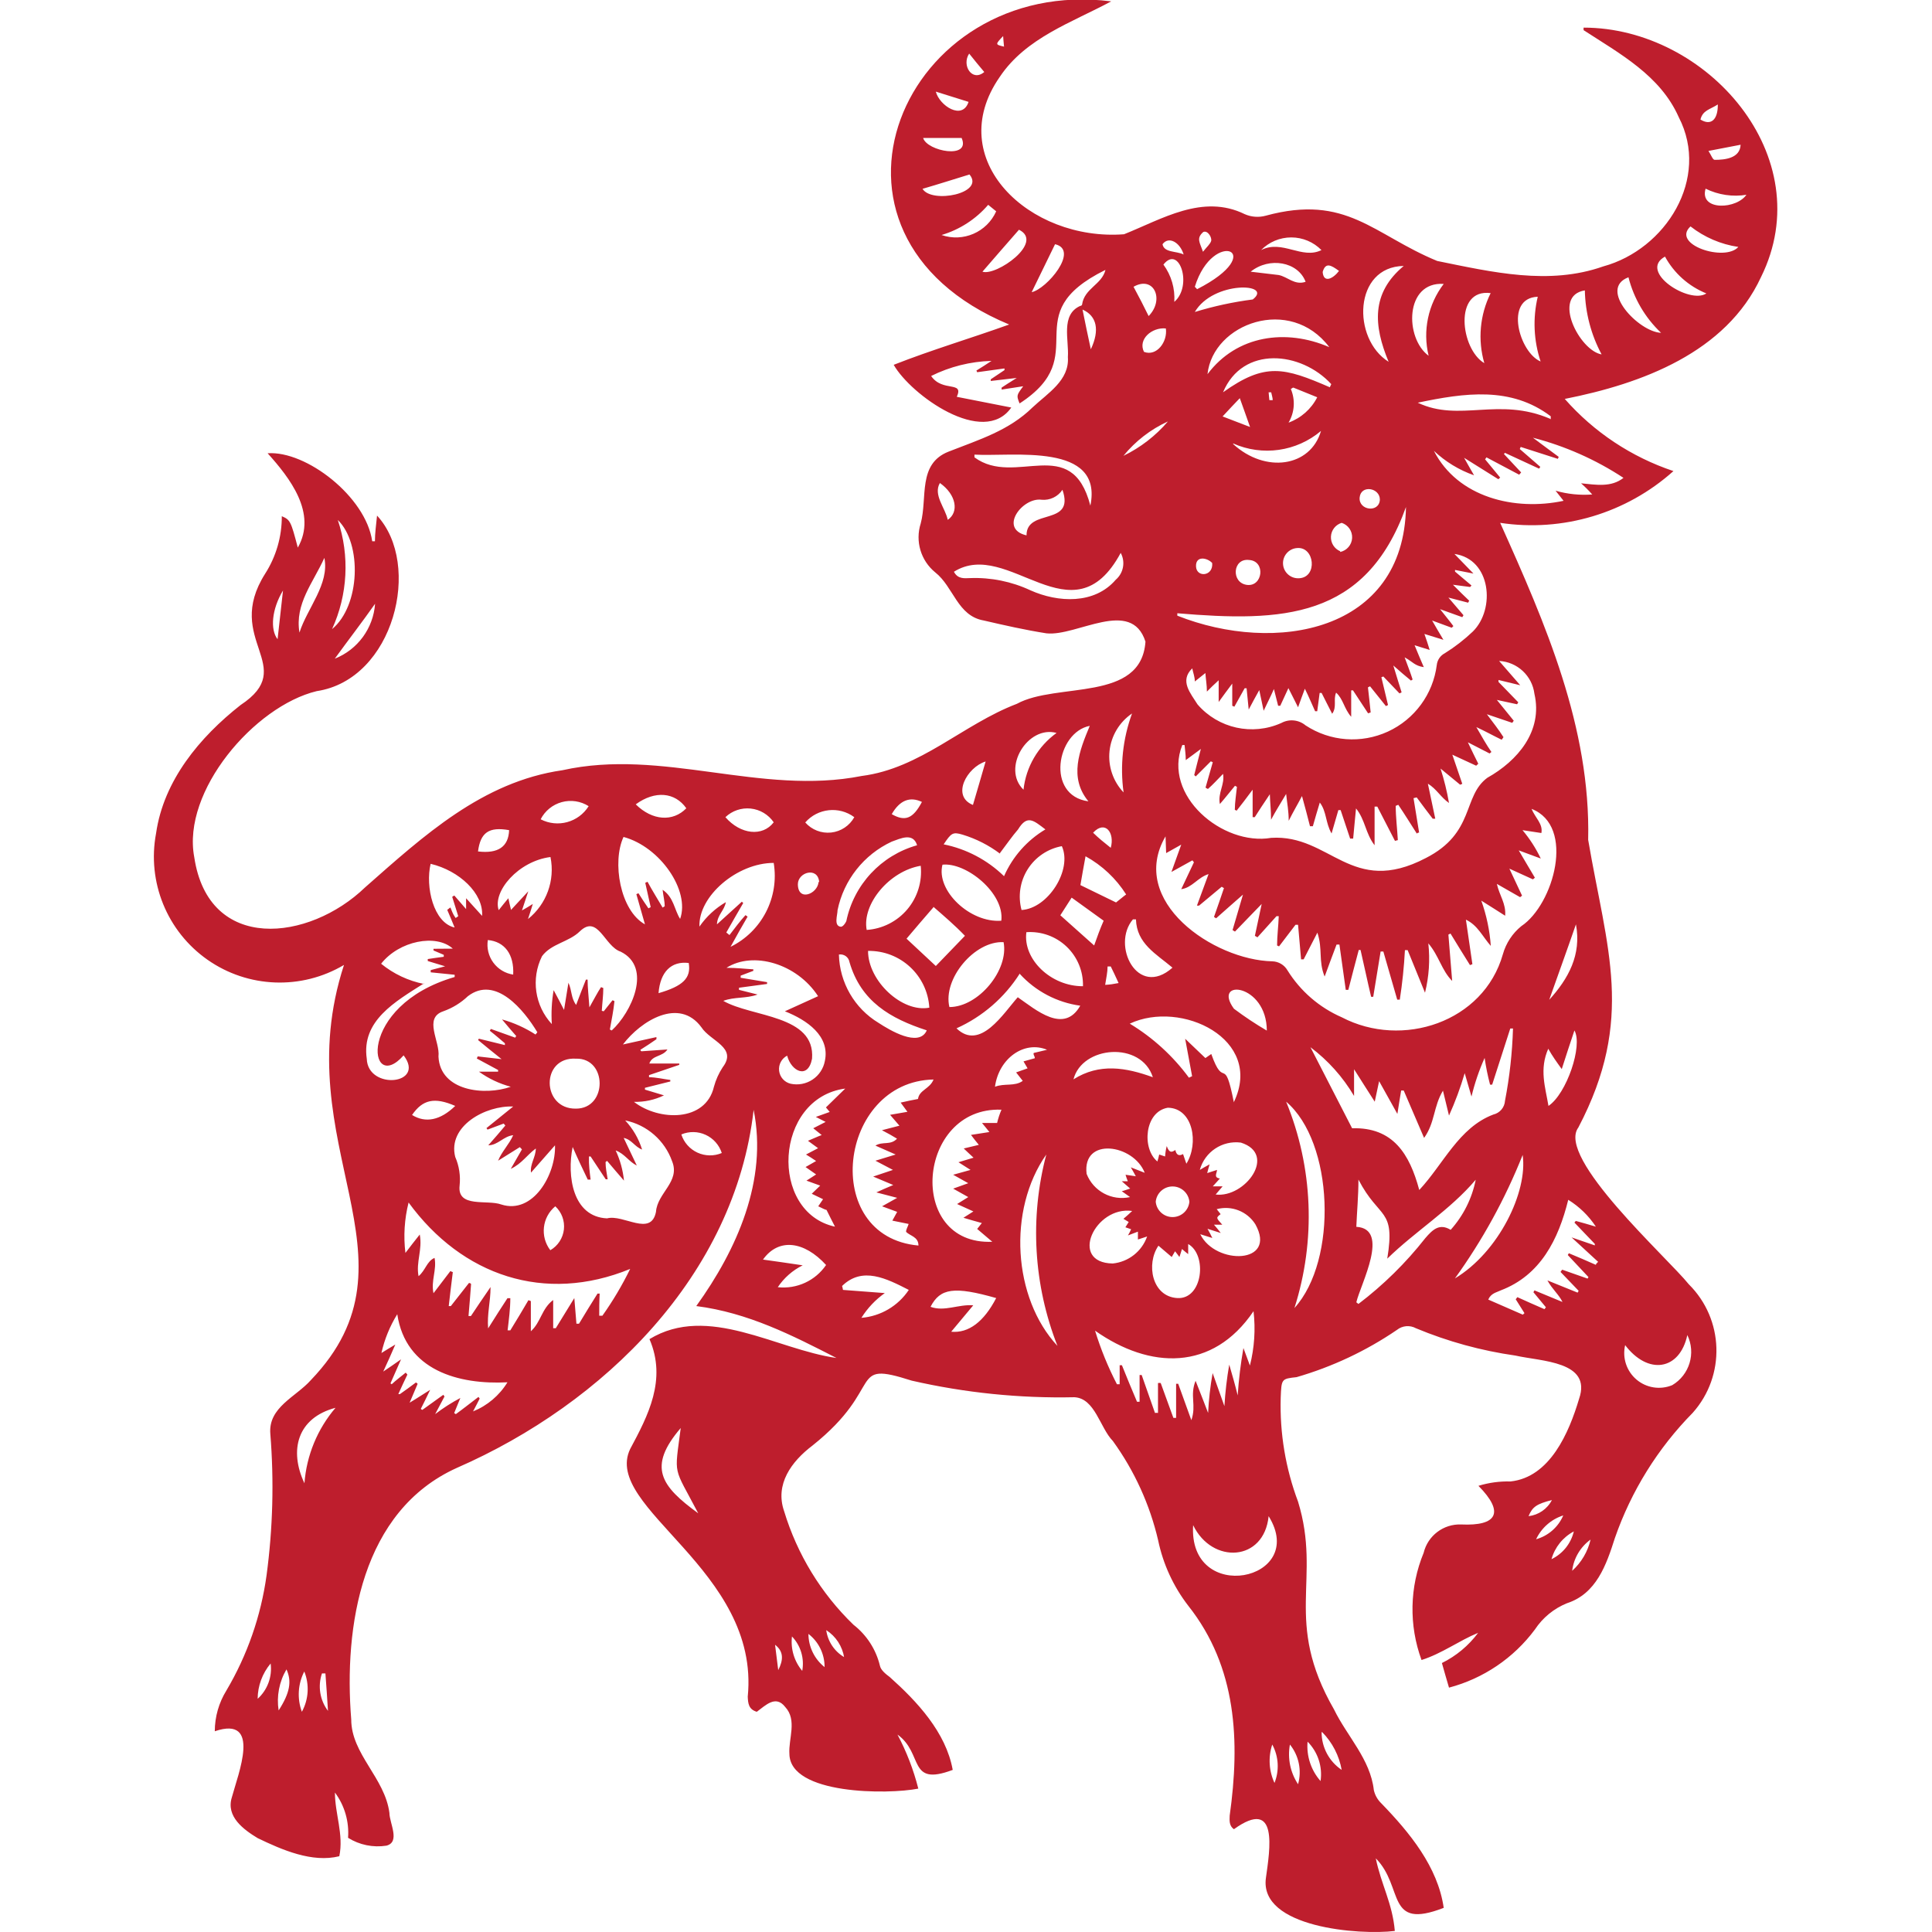
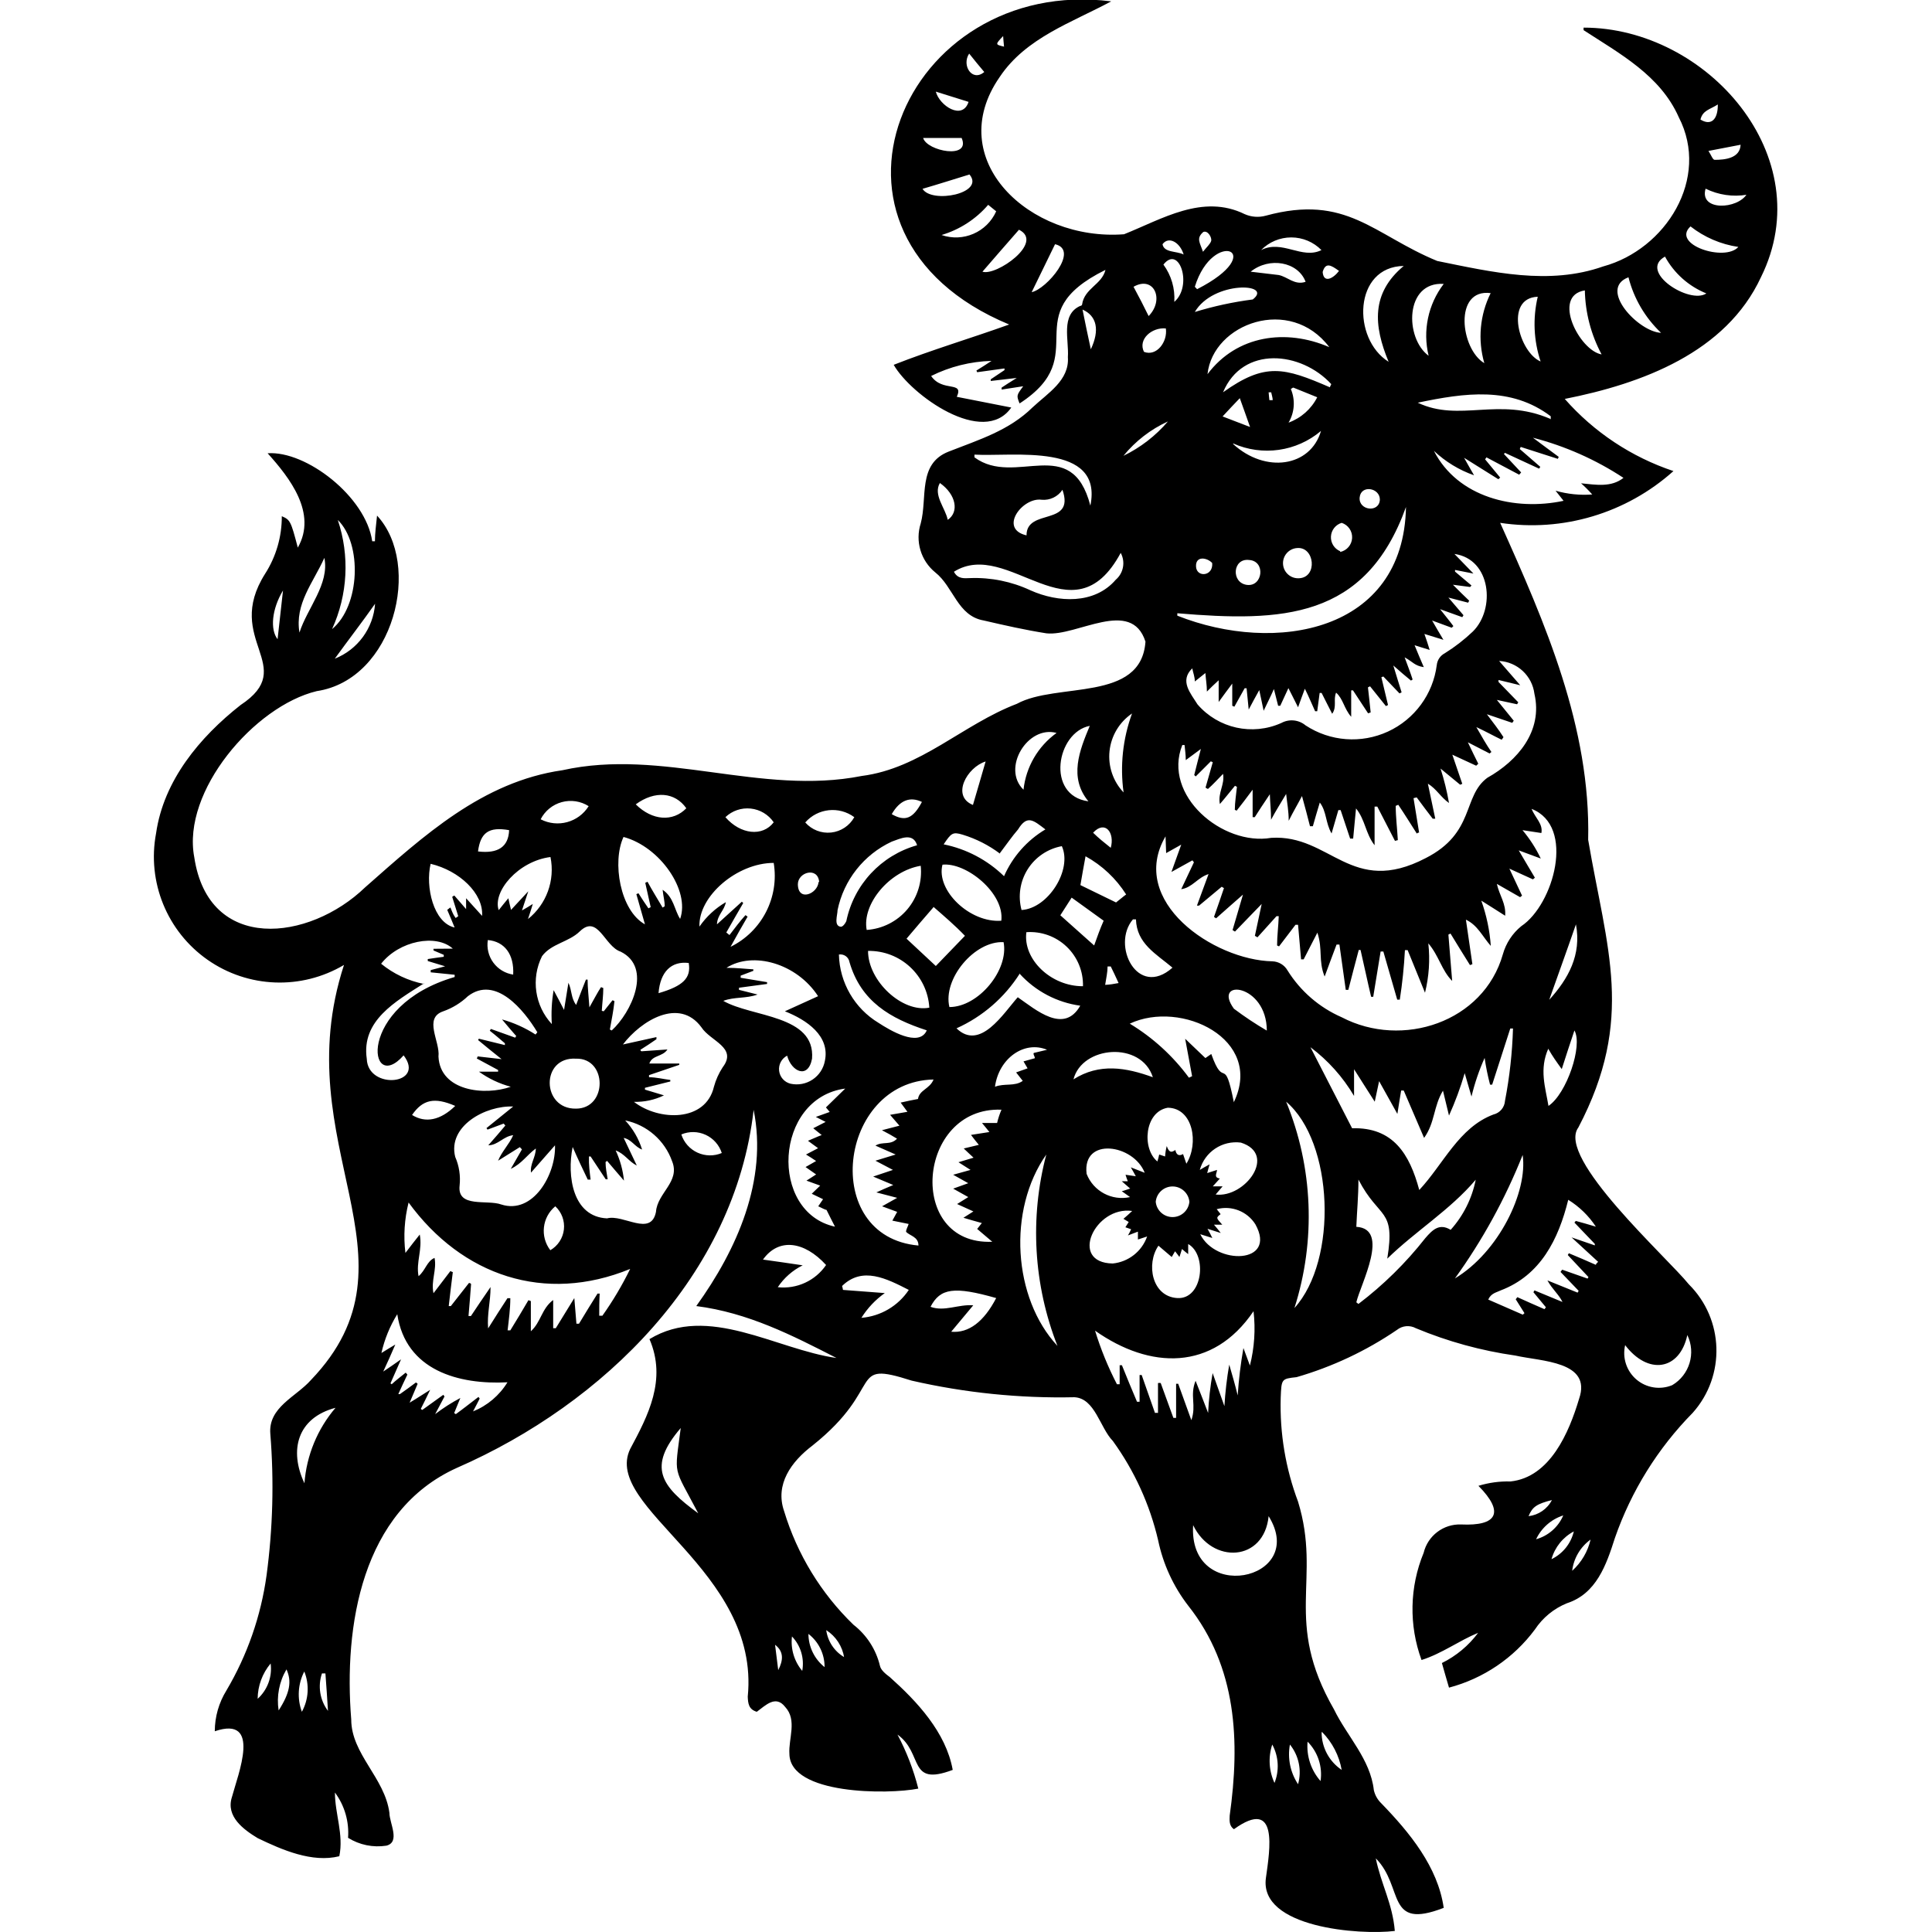
<svg xmlns="http://www.w3.org/2000/svg" id="Layer_1" data-name="Layer 1" viewBox="0 0 128 128">
  <defs>
-     <style>.cls-1{fill:#be1e2d;}</style>
+     <style>.cls-1{fill:#000;}</style>
  </defs>
  <path class="cls-1" d="M63.12,117.26c-3,1.13-1.91-1.09-3.66-2.34a16,16,0,0,1,1.38,3.58c-2,.4-8.51.41-8.54-2.3-.07-1,.53-2.24-.28-3.11-.63-.81-1.29-.11-1.88.32-.55-.16-.58-.57-.6-1C50.38,104,39.88,99.91,41.75,96c1.18-2.2,2.44-4.59,1.28-7.28,3.88-2.36,8.4.69,12.39,1.25-2.93-1.5-5.85-3-9.29-3.44,2.7-3.75,4.74-8.34,3.8-13C48.69,84.48,40,93,30.27,97.25c-6.32,2.85-7.5,10.49-7,16.67,0,2.29,2.23,3.87,2.53,6.19,0,.67.74,1.93-.2,2.17a3.71,3.71,0,0,1-2.54-.52,4.47,4.47,0,0,0-.87-3c0,1.41.59,2.78.29,4.22-1.8.45-3.79-.42-5.41-1.2-.94-.57-2.11-1.43-1.71-2.7.41-1.54,2-5.44-1.13-4.38A5.15,5.15,0,0,1,15,112a20.5,20.5,0,0,0,2.66-7.63A43.91,43.91,0,0,0,17.91,95c-.15-1.77,1.7-2.45,2.69-3.57,7.75-8.08-1.71-15.52,2.19-27.5a8.34,8.34,0,0,1-12.45-8.72c.5-3.5,2.89-6.37,5.6-8.5,3.89-2.57-1.16-4.29,1.62-8.69a7,7,0,0,0,1.11-3.82c.56.24.6.33,1.06,2.08,1.3-2.28-.54-4.63-2-6.25,2.56-.18,6.51,2.88,6.93,5.83a1.35,1.35,0,0,0,.18,0c0-.54.08-1.09.14-1.7,3,3.23,1.13,10.86-4,11.63-4.13,1-8.94,6.63-8.11,11,.95,6.36,7.61,5.58,11.32,2,3.87-3.41,7.77-7,13.07-7.76,6.64-1.48,13.14,1.7,19.83.38C61,50.91,63.78,48,67.37,46.63c2.64-1.45,8.24-.08,8.52-4.12-.94-2.93-4.55-.33-6.56-.55-1.4-.22-2.77-.53-4.15-.85-1.75-.3-2-2.23-3.22-3.19A3,3,0,0,1,61,34.68c.46-1.71-.22-3.95,1.85-4.76s4-1.4,5.56-2.93c1-.94,2.45-1.79,2.34-3.33.08-1.14-.49-2.8.81-3.39.06,0,.13-.05.13-.09.15-1.08,1.31-1.32,1.55-2.3-6.07,3-.69,5.6-5.69,8.85-.21-.53-.21-.53.24-1.14l-1.43.22,0-.13c.26-.18.53-.34,1-.64l-1.72.2,0-.11.91-.61a.45.45,0,0,0,0-.11l-1.81.25-.05-.11c.33-.21.65-.4,1-.64a9.58,9.58,0,0,0-4,1c.75,1.1,2.19.3,1.7,1.38L67,27c-1.84,2.63-6.65-.83-7.79-2.83,2.54-1,5.12-1.76,7.65-2.67-14.43-6-7-23.15,6.76-21.41-2.6,1.4-5.65,2.41-7.38,5C62.42,10.57,68.21,16,74.47,15.52c2.51-1,5.21-2.7,8-1.33a2.08,2.08,0,0,0,1.39.1c5.36-1.46,7.13,1.26,11.36,3,3.65.74,7.4,1.63,11,.36,4.14-1.13,7.1-5.83,5-9.89C110,5,107.32,3.56,104.92,2a.55.55,0,0,1,0-.17c8.17,0,15.7,8.55,11.75,16.53-2.32,5-7.89,7.06-13,8.07a16.58,16.58,0,0,0,7.2,4.78,14.06,14.06,0,0,1-11.48,3.43c3,6.68,6,13.55,5.83,21,1.23,7.23,3.12,11.87-.65,19.06-1.49,2,5.89,8.61,7.32,10.39a6.19,6.19,0,0,1,.26,8.51,22.21,22.21,0,0,0-5.16,8.3c-.57,1.79-1.23,3.69-3.18,4.32a4.63,4.63,0,0,0-2.12,1.74A10.4,10.4,0,0,1,96,111.81c-.17-.58-.32-1.09-.47-1.63a6.67,6.67,0,0,0,2.4-2c-1.27.52-2.39,1.37-3.75,1.8a9.78,9.78,0,0,1,.14-7.1A2.46,2.46,0,0,1,96.81,101c2.36.11,2.9-.78,1.14-2.56a6.67,6.67,0,0,1,2.13-.29c2.61-.28,3.87-3.23,4.54-5.48.86-2.49-2.51-2.47-4.22-2.86A27,27,0,0,1,93.81,88a1.14,1.14,0,0,0-1.26.11,23.29,23.29,0,0,1-6.65,3.13c-1,.11-1,.11-1.05,1.36A18.06,18.06,0,0,0,86,99.49c1.58,5.16-1,7.88,2.38,13.76.87,1.79,2.41,3.3,2.64,5.35a1.74,1.74,0,0,0,.49.87c1.88,1.94,3.75,4.21,4.14,6.93-3.87,1.5-2.61-1.37-4.5-3.28.35,1.72,1.11,3,1.26,4.81-2.31.29-9-.21-8.54-3.51.26-1.88.86-5.37-2.12-3.23-.33-.23-.29-.59-.28-.9.69-4.93.48-9.83-2.74-13.9a10.63,10.63,0,0,1-2-4.34,18.3,18.3,0,0,0-3-6.58c-.86-.88-1.18-2.83-2.55-2.9a44,44,0,0,1-10.78-1.1c-4.31-1.38-1.68.4-6.57,4.3-1.4,1.06-2.5,2.57-1.88,4.35a17.54,17.54,0,0,0,4.59,7.52,4.89,4.89,0,0,1,1.76,2.73c.06.28.38.54.65.74C60.74,112.71,62.67,114.76,63.12,117.26Zm14.1-61.85c-2.51,4.3,3.18,8.2,7.08,8.28a1.2,1.2,0,0,1,1,.6,8,8,0,0,0,3.6,3.11c4,2.09,9.39.33,10.67-4.18a3.69,3.69,0,0,1,1.22-1.86c2.14-1.42,3.61-6.63.68-7.77.24.59.77,1,.65,1.6L100.87,55a8.76,8.76,0,0,1,1.21,1.88l-1.46-.54c.41.69.73,1.25,1.07,1.81l-.13.11L100,57.55l.84,1.79-.13.1-1.54-.88c.17.77.62,1.31.55,2.11-.55-.35-1-.64-1.58-1a11.28,11.28,0,0,1,.63,3c-.57-.65-.87-1.37-1.65-1.74.15,1,.29,2,.43,2.95l-.16.06c-.44-.7-.87-1.4-1.29-2.09l-.14.07c.08,1,.17,2.05.25,3.07-.7-.7-.88-1.68-1.58-2.49a9.33,9.33,0,0,1-.22,3.27l-1.15-2.82-.18,0a32.54,32.54,0,0,1-.34,3.28h-.17l-.92-3.19-.18,0c-.17,1-.32,2-.49,3h-.14c-.24-1-.46-2.07-.7-3.1l-.12,0c-.23.88-.47,1.76-.69,2.64h-.17l-.42-3-.19,0c-.27.7-.52,1.4-.79,2.12-.43-1.07-.11-1.78-.48-2.91l-.91,1.77h-.17L86,61.27l-.17,0L84.74,62.7l-.13-.06c0-.64.09-1.3.11-1.94l-.15,0L83.31,62.1l-.17-.1c.14-.64.28-1.3.45-2.11-.67.68-1.21,1.26-1.77,1.83l-.16-.1.69-2.35c-.7.62-1.25,1.09-1.78,1.57l-.14-.09c.23-.64.44-1.27.66-1.91l-.15-.09L79.44,60,79.3,60l.77-2.09c-.73.23-1.08.9-1.81,1l.84-1.78L79,57l-1.39.77c.25-.69.42-1.18.65-1.81l-1,.56Zm16.64-2.58-.21.05c.12.76.25,1.53.37,2.28,0,0-.11,0-.15.07-.41-.64-.81-1.29-1.23-1.91l-.17.07c0,.75.1,1.52.14,2.27l-.19.05c-.4-.76-.77-1.51-1.17-2.27l-.18,0V56c-.61-.79-.61-1.67-1.23-2.44-.07.79-.14,1.39-.19,2h-.2l-.63-1.89a.8.8,0,0,1-.15,0c-.14.48-.27.94-.45,1.55-.41-.71-.32-1.45-.78-2.05-.17.57-.32,1.06-.46,1.57h-.19c-.16-.63-.32-1.25-.53-2-.32.61-.56,1-.88,1.64,0-.66-.1-1.12-.17-1.78-.37.63-.67,1.09-1,1.71,0-.64-.06-1.06-.08-1.69-.42.63-.72,1.07-1,1.52l-.14,0V52.32c-.43.58-.75,1-1.06,1.39l-.12-.06c0-.5.09-1,.14-1.52l-.13-.07c-.31.37-.6.75-1,1.21-.15-.74.34-1.3.21-2-.38.39-.67.71-1,1a.65.65,0,0,1-.16-.09l.48-1.68-.13-.06-1,1-.1-.09c.12-.52.26-1,.44-1.73-.44.32-.69.52-1,.74,0-.38-.05-.67-.08-1l-.15,0C77,52.7,81,56.06,84.22,55.51c3.92-.25,5.3,3.92,10.24,1.34,3.28-1.67,2.42-4.09,4.08-5.32,2-1.12,3.69-3.09,3.12-5.56a2.49,2.49,0,0,0-2.34-2.18l1.4,1.61-1.44-.35,0,.13,1.31,1.35-.08.13-1.34-.29,1.12,1.38-.1.14-1.68-.57c.43.58.77,1,1.1,1.52l-.12.17c-.52-.25-1-.52-1.68-.84.38.66.66,1.16,1,1.65l-.12.1-1.44-.74c.27.57.48,1,.69,1.42l-.14.13L96.22,50c.24.69.45,1.31.66,1.93l-.14.06-1.3-1.07A16.86,16.86,0,0,1,96,53.2c-.56-.39-.82-.93-1.4-1.28.18.86.34,1.59.49,2.32l-.17,0C94.58,53.8,94.22,53.32,93.86,52.83Zm-3.09-7.36-.14.07c.07.56.12,1.12.18,1.66l-.17.06-1-1.52-.12,0v1.75c-.48-.55-.53-1.19-1-1.6-.2.46.07.94-.26,1.4-.26-.52-.49-.95-.7-1.38l-.13,0c-.06.4-.1.81-.16,1.21h-.14c-.22-.47-.43-1-.68-1.49-.16.43-.28.75-.45,1.23-.25-.49-.42-.85-.64-1.27l-.54,1.17-.14,0-.28-1.11c-.23.52-.43.91-.68,1.44-.11-.53-.18-.86-.29-1.37-.27.48-.44.8-.7,1.29l-.14-1.41-.13,0c-.22.41-.46.81-.68,1.22l-.14-.06V45.29c-.34.46-.58.77-.9,1.22V45.07c-.31.29-.52.48-.78.75,0-.45-.07-.78-.1-1.23l-.7.56c0-.32-.11-.56-.17-.87-.86.83-.11,1.65.35,2.39a4.76,4.76,0,0,0,5.55,1.23,1.44,1.44,0,0,1,1.61.16,5.64,5.64,0,0,0,8.69-4,1,1,0,0,1,.53-.78,11.53,11.53,0,0,0,1.86-1.44c1.51-1.49,1.21-4.8-1.22-5.14L97.62,38l-1.22-.24s0,.07,0,.11l1.09.92-.09.1-1.14-.15c.43.43.75.75,1.08,1.06a.54.54,0,0,0-.07.13l-1.31-.34,1,1.17-.08.13-1.47-.53c.36.46.63.78.88,1.12l-.11.11-1.3-.48c.26.45.46.8.75,1.28L94.37,42c.14.4.24.69.35,1.06l-1-.31c.22.55.42,1,.61,1.45-.61-.09-.72-.35-1.27-.65.22.6.38,1,.53,1.47l-.11.07c-.35-.28-.69-.58-1.17-1,.22.73.39,1.26.55,1.78l-.14.07-1.07-1.12-.13.05c.14.62.3,1.22.44,1.84l-.14.07Zm7.59,24.62a14.57,14.57,0,0,0-.87,2.56c-.17-.6-.31-1.07-.45-1.55A21.56,21.56,0,0,1,96,73.91c-.15-.61-.27-1.13-.4-1.65-.64,1.06-.52,2.11-1.25,3.13L93,72.25l-.17,0c-.07.46-.16.92-.25,1.55l-1.21-2.17c-.11.54-.19.89-.29,1.36-.47-.74-.88-1.37-1.37-2.15v1.77a11.08,11.08,0,0,0-2.89-3.23l2.76,5.37c2.72-.08,3.81,1.71,4.45,4.09,1.6-1.71,2.62-4.14,4.91-5a1,1,0,0,0,.77-.91,30,30,0,0,0,.53-4.79l-.18,0q-.61,1.88-1.2,3.72h-.14A15.92,15.92,0,0,1,98.36,70.09ZM39.7,87.17l.21,0a22.26,22.26,0,0,0,1.84-3.1c-5.66,2.32-11.14.45-14.68-4.4a9.12,9.12,0,0,0-.21,3.34c.34-.44.6-.79.95-1.22.19,1-.26,1.83-.08,2.76.46-.38.55-1,1.06-1.21.16.79-.25,1.51-.07,2.34l1.12-1.47a.56.56,0,0,0,.16.07c-.09.75-.19,1.5-.27,2.25a.7.7,0,0,1,.14,0L31.07,85s.1,0,.14.07c-.05.71-.11,1.41-.17,2.12l.16,0c.39-.59.79-1.18,1.3-1.92,0,1-.24,1.78-.16,2.74.49-.78.89-1.41,1.28-2l.19,0c0,.71-.1,1.43-.18,2.13l.18,0c.41-.66.8-1.32,1.2-2l.16.06v2c.67-.6.71-1.5,1.48-2.07V88a.55.55,0,0,1,.17,0L38.05,86c.06.69.1,1.19.14,1.7l.17,0q.6-1,1.23-2a.35.35,0,0,0,.14,0C39.7,86.26,39.7,86.71,39.7,87.17ZM42,73c1.65,1.28,4.75,1.35,5.3-1a4.53,4.53,0,0,1,.58-1.29c1-1.31-.82-1.73-1.41-2.65-1.47-2-4-.44-5.2,1.14l2.22-.49a1,1,0,0,1,0,.14c-.34.24-.71.48-1.06.7,0,0,0,.07.07.1l1.72-.12c-.33.5-1,.36-1.2.93H45a.15.15,0,0,1,0,.09L43,71.23l0,.14c.47,0,.94.12,1.41.18,0,0,0,.07,0,.1l-1.68.42v.12l1.26.38A4.27,4.27,0,0,1,42,73Zm-1.6-4.8a.42.42,0,0,0,.13.07c1.3-1.19,2.71-4.17.59-5.22-1.07-.35-1.5-2.5-2.7-1.35-.73.72-1.89.81-2.51,1.65a4,4,0,0,0,.65,4.5,9.61,9.61,0,0,1,.12-2.25c.25.47.44.82.69,1.31.11-.7.19-1.2.29-1.8.24.52.16,1,.51,1.47.23-.62.44-1.15.65-1.68a.45.45,0,0,0,.11,0c0,.54.07,1.1.12,1.84.32-.56.54-1,.77-1.34l.15.06c0,.5-.07,1-.1,1.51L40,67l.58-.73a.52.52,0,0,1,.13.06C40.64,67,40.52,67.56,40.41,68.18ZM82,92.45a29.27,29.27,0,0,1,.38-3.14c.14.39.29.77.43,1.16a10,10,0,0,0,.24-3.6c-2.71,4-6.87,3.85-10.5,1.29A21.38,21.38,0,0,0,74,91.71a1.35,1.35,0,0,0,.18,0V90.45h.15c.32.81.66,1.61,1,2.42l.17,0V91.1l.14,0c.29.84.59,1.67.88,2.51a.69.69,0,0,1,.2,0V91.63a.52.52,0,0,1,.18,0l.84,2.31.18,0V91.68h.14c.29.8.57,1.59.87,2.41.35-1-.12-1.61.28-2.61.32.82.58,1.47.83,2.13a20.9,20.9,0,0,1,.3-2.64c.26.72.52,1.47.78,2.19a24.6,24.6,0,0,1,.32-2.75C81.63,91.06,81.83,91.75,82,92.45ZM39.13,78.15l-.19,0c-.32-.67-.64-1.33-1-2.16-.39,1.92,0,4.63,2.28,4.73,1.08-.29,2.91,1.24,3.24-.43.09-1.26,1.62-2,1.07-3.35a4.19,4.19,0,0,0-3.11-2.71,5,5,0,0,1,1.12,1.93c-.48-.17-.69-.67-1.22-.77l.87,1.83c-.53-.26-.8-.78-1.4-1a6.16,6.16,0,0,1,.55,2c-.42-.48-.77-.9-1.12-1.31l-.1.08c0,.38.08.76.14,1.14l-.13,0-1-1.51-.11,0C39,77.17,39.07,77.66,39.13,78.15Zm-3.65-9.61.12-.15C34.71,66.91,32.83,64.6,31,66a4.6,4.6,0,0,1-1.63,1c-1.34.45-.2,2-.32,3,.11,2.3,3.07,2.61,4.79,2a6.48,6.48,0,0,1-2.11-1H33a.49.49,0,0,0,0-.11l-1.41-.76.06-.14,1.58.18c-.63-.5-1.09-.88-1.55-1.26,0,0,0-.07.06-.09l1.71.42c0-.05,0-.07,0-.12-.33-.28-.65-.56-1-.83l.07-.12,1.62.58s0-.07.07-.1c-.32-.36-.64-.74-.95-1.11A8.12,8.12,0,0,1,35.48,68.54Zm-.3,9.15c-.07-.59.31-1,.32-1.6-.6.44-.92,1-1.66,1.35l.74-1.29L34.44,76,33,76.9c.25-.62.72-1.06,1-1.69-.65.07-1,.66-1.65.67.43-.49.78-.89,1.13-1.31l-.11-.13-1.07.4a.61.61,0,0,0-.07-.1L34,73.31c-1.82-.08-4.36,1.29-3.84,3.34a3.75,3.75,0,0,1,.29,1.9c-.17,1.5,1.83.91,2.76,1.25,2.11.68,3.63-2,3.56-3.92Zm68.09-47.42a.75.75,0,0,0-.06.13l-2.46-.79-.06.14,1.36,1.18-.08.12L99.7,30a.24.24,0,0,1-.06.08l1.14,1.22-.13.15L98.48,30.3a.77.77,0,0,1-.09.13l1,1.21-.12.11L97,30.33c.25.46.43.75.66,1.16A7.51,7.51,0,0,1,95,29.87c1.58,3.09,5.36,4,8.59,3.31l-.53-.67a6.9,6.9,0,0,0,2.43.25,8.61,8.61,0,0,0-.74-.74c1,.1,2,.28,2.81-.36a20.06,20.06,0,0,0-6-2.66C102.2,29.47,102.73,29.88,103.27,30.27ZM61.85,71.52c-6.32.13-7.54,10.42-1,11,0-.59-.56-.63-.82-.91,0-.17.11-.32.17-.52l-1.08-.22.32-.58-1-.37,1-.56L58.06,79c.4-.19.7-.31,1.12-.49l-1.33-.56,1.31-.44L58,76.9l1.34-.41L58,75.9c.48-.3,1,0,1.43-.46-.32-.2-.6-.35-1-.56l1.16-.3-.62-.72,1.15-.2-.45-.61c.43-.1.78-.17,1.15-.24C60.9,72.21,61.6,72.15,61.85,71.52Zm-13.72-7.4c.69,0,1.23.07,1.78.1v.1l-.84.32v.14l1.75.29a.53.53,0,0,0,0,.12l-1.86.25v.14l1.23.31c-.76.28-1.53.14-2.27.42,1.88,1.09,6.11.92,5.88,3.83-.26,1.38-1.37.86-1.65-.2a1,1,0,0,0,.23,1.86,1.9,1.9,0,0,0,2.27-1.51C55,68.64,53.47,67.58,52,67l2.2-1C52.79,63.83,49.89,63,48.13,64.12ZM78,40.63c0,.06,0,.1,0,.16,6.48,2.57,15,1.12,15.15-7.2C90.47,41.05,84.91,41.21,78,40.63Zm24.33,46.1.09-.12-.83-1a.37.37,0,0,0,.07-.12l1.86.77c-.25-.51-.67-.83-1-1.43l2,.81a.75.75,0,0,0,.07-.12l-1.2-1.25s.07-.11.11-.15l1.68.59.06-.1-1.37-1.46a.75.75,0,0,0,.07-.12c.6.25,1.19.5,1.79.77,0-.07.09-.13.15-.2l-1.76-1.62,1.54.53,0-.1L104.31,81l.09-.11c.4.11.81.22,1.33.38a5.9,5.9,0,0,0-1.83-1.78c-.65,2.63-1.84,5-4.47,6-.28.14-.64.18-.83.61l2.29,1L101,87l-.58-.92.11-.14C101.1,86.2,101.71,86.47,102.31,86.73Zm-36-13.21c-5.59-.2-6.31,9-.59,8.75l-1-.85.31-.39c-.42-.11-.77-.22-1.22-.35l.66-.42-1.08-.49.74-.46-1-.56,1-.36-1-.56,1.15-.32L63.5,77l1-.3c-.26-.23-.42-.4-.65-.61l1-.24c-.2-.24-.34-.42-.52-.66L65.55,75c-.19-.23-.3-.38-.49-.6l1,0C66.14,74.07,66.22,73.83,66.35,73.52ZM26.88,90.94l.11.13c-.2.43-.41.85-.6,1.29l.11,0c.35-.25.71-.5,1.06-.77l.11.09c-.15.36-.3.72-.53,1.25.51-.3.84-.53,1.36-.85-.27.55-.43.9-.62,1.26a.23.23,0,0,0,.1.07l1.39-1a.76.76,0,0,0,.08.11l-.62,1.17a11.91,11.91,0,0,1,1.67-1.07c-.17.4-.28.69-.41,1l.11.07c.51-.37,1-.76,1.5-1.14a.76.76,0,0,1,.08.11c-.13.27-.27.52-.44.85a4.75,4.75,0,0,0,2.28-1.93c-3.23.17-6.74-.78-7.3-4.51a8.35,8.35,0,0,0-1.05,2.57c.33-.2.54-.34.92-.56-.29.67-.5,1.15-.8,1.79.44-.29.72-.49,1.18-.81l-.7,1.59.08.06C26.23,91.45,26.56,91.2,26.88,90.94ZM90,78.15c0,1.1-.1,2.12-.14,3.13,2.26.13.29,3.78,0,5l.14.11a24.38,24.38,0,0,0,4.43-4.36c.49-.57.94-1,1.68-.55a7,7,0,0,0,1.66-3.32c-1.69,2-4,3.41-5.86,5.23C92.46,80,91.39,80.83,90,78.15Zm-61.91-13c-1.9,1.21-4.16,2.47-3.79,5,.07,2.09,3.93,1.72,2.44-.23-2.35,2.68-3.18-3.28,3.38-5.19a.66.66,0,0,0,0-.15l-1.58-.16a.36.36,0,0,1,0-.15l.95-.25-1.15-.35s0-.09,0-.13c.34-.06.71-.1,1.06-.15,0,0,0-.09,0-.13l-.68-.29s0-.07,0-.11L30,62.85c-1.1-1-3.56-.52-4.75,1A6.5,6.5,0,0,0,28.09,65.19Zm53.66,7.86c2-4.17-3.5-6.79-6.9-5.19a13.58,13.58,0,0,1,3.92,3.58l.21-.1-.46-2.48,1.34,1.28.39-.27C81.12,72.28,81.1,69.75,81.75,73.05ZM49.39,60.63l.14.1c-.36.61-.71,1.24-1.13,2a5.24,5.24,0,0,0,2.86-5.56c-2.43,0-5,2.21-4.92,4.22a5.45,5.45,0,0,1,1.75-1.62c-.1.56-.57.85-.59,1.47l1.65-1.5.09.09c-.38.65-.75,1.3-1.12,1.95l.21.17C48.69,61.48,49,61.06,49.39,60.63Zm-8.08-5.18c-.77,1.65-.23,4.88,1.42,5.79-.19-.68-.39-1.35-.57-2l.14-.06c.22.35.45.7.66,1l.15-.08-.36-1.61.15-.07c.32.59.67,1.15,1,1.71l.14-.09c0-.32-.09-.64-.14-1.09.75.51.77,1.32,1.16,1.93C45.73,59,43.73,56.1,41.31,55.45Zm12.57,19.3.82-.42L54.05,74l.92-.33c-.14-.16-.23-.29-.25-.3L56,72.12c-4.72.63-5.06,8.2-.68,9.15-.17-.32-.33-.65-.56-1.11-.07,0-.3-.12-.55-.24.13-.18.21-.32.32-.47l-.75-.36.56-.54-.91-.33c.25-.15.43-.28.64-.41l-.7-.49.7-.4c-.25-.17-.45-.3-.67-.43l.8-.42c-.25-.19-.44-.31-.67-.49.35-.14.58-.26.91-.38ZM85.76,86.66c2.89-3.18,2.6-11-.55-13.67A20,20,0,0,1,85.76,86.66ZM69.32,76.49c-2.58,3.67-2.21,9.52.74,12.68A20.43,20.43,0,0,1,69.32,76.49Zm-1.75-12a9.65,9.65,0,0,1-4.2,3.64c1.57,1.52,3.11-1,4.06-2.06,1.21.84,3.06,2.46,4.14.56A6.65,6.65,0,0,1,67.57,64.53Zm11.48,36.52c-.37,5.36,7.67,3.74,5-.56C83.75,103.47,80.31,103.65,79.05,101.05ZM62.9,66.72c1.93,0,3.95-2.46,3.59-4.3C64.57,62.32,62.45,64.85,62.9,66.72ZM38.16,73.45c2.1,0,2.08-3.37,0-3.31C35.81,70,35.87,73.49,38.16,73.45ZM57.51,63c0,2,2.27,4.11,4.06,3.76A4,4,0,0,0,57.51,63ZM61,57.36c-2.08.35-3.9,2.54-3.58,4.25A3.86,3.86,0,0,0,61,57.36Zm1.44-.07C62,59,64.27,61.16,66.34,61,66.56,59.17,64,57.1,62.42,57.29ZM80.35,78.6H81l-.46.54c1.94.24,4.11-2.67,1.67-3.44a2.49,2.49,0,0,0-2.72,1.81c.19-.12.4-.23.65-.37-.07.24-.11.37-.16.58l.65-.21c0,.22-.25.5.19.57C80.68,78.23,80.56,78.37,80.35,78.6Zm-8.6-13.26A3.5,3.5,0,0,0,68,61.76C67.76,63.55,69.62,65.35,71.75,65.34ZM63.2,37.88c.26.5.7.43,1.07.42a8.69,8.69,0,0,1,4,.81c1.83.82,4.24.94,5.65-.7a1.44,1.44,0,0,0,.33-1.78C71.06,42.55,66.81,35.61,63.2,37.88ZM74.94,81.44l-.38-.13.22-.35-.35-.21c.2-.17.37-.32.58-.52-2.46-.35-4.23,3.43-1.29,3.48A2.7,2.7,0,0,0,76,81.92l-.61.2c0-.2,0-.34,0-.52l-.66.25A3.47,3.47,0,0,0,74.94,81.44Zm5.93-1c-.31.24-.31.24.11.7h-.55c.16.18.27.32.45.55L80,81.41c.14.25.22.4.32.61l-.8-.25c1,2.06,5.13,2,3.65-.66a2.32,2.32,0,0,0-2.56-1Zm-6-1.7-.55-.48h.4a4.31,4.31,0,0,1-.15-.43l.68.1c-.12-.23-.21-.38-.33-.59l.92.36c-.74-1.9-4.15-2.4-3.85.07a2.51,2.51,0,0,0,2.88,1.54l-.55-.39C74.5,78.88,74.6,78.83,74.89,78.74Zm1.88,3.79C75.92,83.74,76.31,85.9,78,86s2-2.86.72-3.58v.67c-.17-.13-.28-.23-.41-.34-.07.21-.11.36-.17.53-.11-.16-.19-.25-.29-.38l-.22.38ZM88.07,23c-2.59-3.44-7.71-1.58-8.07,1.79C81.94,22.2,85.21,21.76,88.07,23ZM77.3,75.93c.17.5.36.4.57.26.06.31.23.43.51.27.07.19.12.35.22.64.84-1.34.45-3.69-1.23-3.71-1.55.26-1.73,2.72-.69,3.56a4.48,4.48,0,0,0,.12-.46l.39.13A3.7,3.7,0,0,1,77.3,75.93ZM67.68,60.29c1.76-.1,3.38-2.67,2.67-4.23A3.4,3.4,0,0,0,67.68,60.29Zm-33.83,0L35,59.05c-.13.4-.25.77-.42,1.27.29-.17.46-.26.72-.43-.12.4-.21.67-.32,1a4.19,4.19,0,0,0,1.49-4.11c-2.13.27-3.85,2.28-3.43,3.52.21-.26.4-.51.64-.79C33.73,59.76,33.77,59.92,33.85,60.25Zm28-.19c-.63.72-1.22,1.42-1.79,2.09L62,64l1.93-2C63.26,61.3,62.53,60.68,61.82,60.06Zm-31.66.72.17-.12c-.14-.42-.26-.86-.4-1.28,0,0,.09-.07.14-.09l.78.9v-.72l1.06,1.17c.1-1.49-1.51-3-3.41-3.45-.36,1.52.19,3.91,1.59,4.22-.16-.39-.32-.78-.49-1.17l.21-.16C29.93,60.33,30,60.56,30.16,60.78Zm36.08-4.25a8,8,0,0,0-2.49-1.27c-.66-.2-.76-.11-1.26.64a8,8,0,0,1,4,2.11,6.79,6.79,0,0,1,2.74-3.1c-.78-.59-1.2-1-1.81,0C67.05,55.41,66.69,55.94,66.24,56.53Zm41.4,32.55a2.3,2.3,0,0,0,3.12,2.65,2.56,2.56,0,0,0,1-3.32C111.29,90.79,109.18,91.14,107.64,89.08Zm-4.93-61.33,0-.21c-2.64-2-5.71-1.55-8.81-.9C96.71,28,99.27,26.27,102.71,27.75ZM60.76,56c-.27-.87-1.11-.44-1.68-.24a6.44,6.44,0,0,0-3.59,4.54c0,.33-.27,1.05.22,1.1.13,0,.29-.21.36-.37A6.61,6.61,0,0,1,60.76,56Zm.63,12.26c-2.39-.78-4.35-1.9-5.11-4.52a.61.61,0,0,0-.7-.5,5.44,5.44,0,0,0,2.63,4.53C58.93,68.24,60.86,69.41,61.39,68.29Zm35,16.44c2.9-1.74,4.84-5.74,4.49-8.18A38.07,38.07,0,0,1,96.37,84.73ZM50.55,83.45c.91.12,1.72.25,2.63.38a4.27,4.27,0,0,0-1.65,1.45,3.42,3.42,0,0,0,3.2-1.47C53.28,82.22,51.58,82,50.55,83.45ZM66,86c-2.78-.79-3.71-.66-4.35.58.92.34,1.85-.18,2.83-.1l-1.46,1.75C64.18,88.34,65.19,87.56,66,86ZM55.79,85.2a1.67,1.67,0,0,1,.06.26l2.77.21a5.76,5.76,0,0,0-1.55,1.64,4.18,4.18,0,0,0,3.14-1.85C58.74,84.71,57.14,83.88,55.79,85.2Zm8.77-55.08c0,.05,0,.11,0,.18,2.71,2,6.43-1.62,7.68,3.2C73.1,29.28,67.09,30.27,64.56,30.12Zm10.7,30.79h-.2c-1.45,1.7.3,5.26,2.62,3.2C76.59,63.19,75.31,62.52,75.26,60.91ZM93,17.62c-3.33.05-3.44,4.83-1,6.35C91,21.57,90.83,19.43,93,17.62Zm-4.88,8,.08-.17c-2-2.18-5.87-2.57-7.17.54C83.82,24,85.07,24.34,88.11,25.66Zm14.47,43.83c-.63,1.39-.2,2.6,0,3.82,1.2-.8,2.29-4,1.72-5-.28.84-.55,1.64-.84,2.56C103.11,70.33,102.87,70,102.58,69.49ZM72.11,53.09c-1.31-1.58-.59-3.37.09-5C70,48.51,69.27,52.71,72.11,53.09Zm4.27,18.28c-.77-2.41-4.69-2.09-5.26.14C72.84,70.42,74.59,70.72,76.38,71.37Zm-4.8-12.73,2.36,1.15c.24-.18.46-.38.67-.53a7.42,7.42,0,0,0-2.69-2.53C71.8,57.37,71.69,58,71.58,58.64ZM70.39,32.45a1.49,1.49,0,0,1-1.38.66c-1.27-.18-2.87,1.93-1,2.36C68,33.64,71.24,34.9,70.39,32.45ZM45.1,94.61c-2.21,2.58-1.33,3.84,1.16,5.65C44.58,97.05,44.68,97.89,45.1,94.61Zm50.55-75.8c-2.59-.17-2.59,3.6-1,4.76A5.64,5.64,0,0,1,95.65,18.81ZM73.12,61,71,59.47l-.75,1.17,2.24,2C72.69,62.07,72.89,61.52,73.12,61ZM98.76,19.42c-2.47-.32-2,3.71-.42,4.64A6.42,6.42,0,0,1,98.76,19.42Zm-17.06,10c2.13,1.95,5.12,1.53,5.82-.87A5.53,5.53,0,0,1,81.7,29.38ZM65.92,72c.64-.25,1.3,0,1.84-.39l-.44-.56.76-.27c-.09-.17-.18-.29-.27-.46l.75-.21c0-.15-.13-.24-.07-.35l.88-.21C67.86,68.92,66.17,70.12,65.92,72ZM20.17,98.27a8.7,8.7,0,0,1,2.06-5C19.69,93.94,19.14,96.09,20.17,98.27ZM78.8,79.62a1.12,1.12,0,0,0-2.23,0A1.12,1.12,0,0,0,78.8,79.62ZM105,19.24c-2.22.35-.35,4,1.11,4.24A9.39,9.39,0,0,1,105,19.24ZM22,41.68c1.87-1.54,2-5.66.38-7.23A9.84,9.84,0,0,1,22,41.68ZM75,47.27a3.45,3.45,0,0,0-.56,5.23A10.89,10.89,0,0,1,75,47.27Zm26.86-27.61c-2.22.11-1.2,3.7.21,4.29A7.84,7.84,0,0,1,101.88,19.66ZM70,48.56c-1.91-.53-3.66,2.34-2.19,3.76A5.34,5.34,0,0,1,70,48.56ZM42.12,53.29c1.1,1.09,2.47,1.17,3.35.26C44.72,52.48,43.39,52.36,42.12,53.29Zm41.81,15c0-3.14-3.65-3.48-2.18-1.46A22.85,22.85,0,0,0,83.93,68.28ZM48.06,54.14c1,1.15,2.46,1.31,3.2.34A2.11,2.11,0,0,0,48.06,54.14Zm5.29.35a2,2,0,0,0,3.25-.35A2.41,2.41,0,0,0,53.35,54.49Zm56.7-32.44a7.65,7.65,0,0,1-2.16-3.68C105.85,19.14,108.57,22,110.05,22.05ZM39,53.41a2.23,2.23,0,0,0-3.18.87A2.43,2.43,0,0,0,39,53.41ZM79.16,20.67A23.17,23.17,0,0,1,83,19.84C84.4,18.75,80.38,18.58,79.16,20.67ZM65.09,18c.9.31,4.13-1.94,2.42-2.78C66.69,16.15,65.88,17.09,65.09,18ZM85.93,36.31a1,1,0,1,0,.15,2C87.31,38.24,87.1,36.2,85.93,36.31ZM110.31,17c-1.8,1,1.64,3.19,2.74,2.44A5.45,5.45,0,0,1,110.31,17ZM79.16,19c.06.05.1.11.15.16C84.15,16.69,80.38,15.06,79.16,19Zm9.63,17.57a1,1,0,0,0,.1-1.93A1,1,0,0,0,88.79,36.52Zm-23.32-23a6.52,6.52,0,0,1-3.09,2A2.92,2.92,0,0,0,66,14ZM45.14,75.16a2,2,0,0,0,2.68,1.23A2,2,0,0,0,45.14,75.16Zm-8.68,7.67a1.82,1.82,0,0,0,.33-2.91A2.11,2.11,0,0,0,36.46,82.83ZM61.12,12.51c.6,1,4.17.31,3.11-.95C63.18,11.88,62.16,12.21,61.12,12.51ZM19.84,41.91c.51-1.61,2-3.22,1.65-4.95C20.75,38.61,19.52,40,19.84,41.91Zm84.57,19.33c-.58,1.68-1.19,3.36-1.77,5C103.9,64.85,104.79,63.27,104.41,61.24ZM43.63,65.8c1.62-.47,2.17-1,2-2C44.48,63.66,43.74,64.38,43.63,65.8Zm71.54-49.44A6.73,6.73,0,0,1,112,15C110.7,16.2,114.28,17.37,115.17,16.36Zm-46.83,3c1-.2,3.2-2.8,1.56-3.18C69.39,17.24,68.88,18.26,68.34,19.38ZM34,64.57c.07-1.33-.56-2.19-1.68-2.29A2,2,0,0,0,34,64.57ZM86.5,18.67C86,17.34,84.1,17,82.86,18l1.85.22C85.3,18.33,85.77,18.92,86.5,18.67ZM30.16,73.27c-1.38-.6-2.16-.42-2.86.6C28.19,74.42,29.17,74.23,30.16,73.27Zm53.39-56.7c1.4-.72,2.7.64,4,0A2.8,2.8,0,0,0,83.55,16.57ZM33.73,55c-1.34-.24-1.9.16-2.06,1.41C33,56.57,33.69,56.1,33.73,55ZM85.37,28a3.45,3.45,0,0,0,1.9-1.68l-1.58-.64c-.06,0-.11.07-.17.09A2.47,2.47,0,0,1,85.37,28ZM64.46,53.33c.3-1,.56-1.93.84-2.88C64.07,50.83,63,52.74,64.46,53.33ZM82.75,37.1c-1.09-.13-1.2,1.51-.14,1.65S83.87,37.16,82.75,37.1ZM22.18,43.64A4.24,4.24,0,0,0,24.85,40C24,41.21,23.07,42.41,22.18,43.64ZM77.8,20c1.23-1.05.34-3.82-.72-2.47A3.76,3.76,0,0,1,77.8,20ZM75.1,19c.37.68.69,1.31,1,1.94C77.17,19.85,76.45,18.23,75.1,19Zm40.64-6.1A4.5,4.5,0,0,1,113,12.5C112.56,14,115.12,13.88,115.74,12.85ZM61.16,9.14c.25.88,3.18,1.44,2.55,0ZM77.24,21.76c-.93-.09-1.86.72-1.45,1.55C76.63,23.64,77.37,22.64,77.24,21.76ZM59.08,53.94c.89.51,1.41.3,2-.81C60.3,52.76,59.62,53,59.08,53.94ZM62.27,32c-.46.79.36,1.65.52,2.44C63.55,33.93,63.36,32.77,62.27,32Zm-8,26.42c-.09-1-1.4-.65-1.41.16C52.87,59.76,54.16,59.22,54.23,58.45ZM82.82,28.29c-.26-.72-.44-1.26-.68-1.91-.37.38-.69.73-1.14,1.21ZM86,118.21a2.93,2.93,0,0,0-.54-2.63A3.59,3.59,0,0,0,86,118.21ZM113.19,10c.17.25.28.59.41.59.68,0,1.68-.1,1.72-1ZM74.43,30.2a9.11,9.11,0,0,0,2.95-2.28A8.21,8.21,0,0,0,74.43,30.2ZM87.49,118a3.07,3.07,0,0,0-.86-2.61A3.49,3.49,0,0,0,87.49,118ZM64.17,6.75,62,6.07C62.24,7,63.76,8,64.17,6.75ZM91.42,33.1c0-.79-1.26-1-1.34-.14S91.38,34,91.42,33.1ZM20,113.41a3.13,3.13,0,0,0,.16-2.67A3.32,3.32,0,0,0,20,113.41ZM72.27,23.14c.6-1.27.4-2.21-.55-2.63C71.9,21.41,72.07,22.22,72.27,23.14ZM18.46,113.32c.75-1.16.88-1.93.52-2.72A4.11,4.11,0,0,0,18.46,113.32Zm35.1-5.07a2.83,2.83,0,0,0,1.07,2.2A2.75,2.75,0,0,0,53.56,108.25Zm34,6.51a3,3,0,0,0,1.33,2.5A4.76,4.76,0,0,0,87.6,114.76Zm-3.14,3.41a3,3,0,0,0-.13-2.59A3.47,3.47,0,0,0,84.46,118.17ZM18.75,39.12c-.75,1.25-.86,2.59-.36,3.23C18.5,41.36,18.61,40.33,18.75,39.12Zm2.81,71.75h-.23a2.68,2.68,0,0,0,.4,2.48C21.68,112.52,21.62,111.69,21.56,110.87Zm-3.63-.66a3.69,3.69,0,0,0-.86,2.34A2.68,2.68,0,0,0,17.93,110.21Zm35.22.49a2.61,2.61,0,0,0-.68-2.28A3,3,0,0,0,53.15,110.7Zm50.42-10.3a3,3,0,0,0-1.8,1.58A2.77,2.77,0,0,0,103.57,100.4Zm-.78,2.9a2.75,2.75,0,0,0,1.48-1.84A3,3,0,0,0,102.79,103.3Zm-22.48-66c-.33-.36-1.11-.5-1.07.24S80.4,38.19,80.31,37.29ZM64.21,3.55c-.52.78.2,1.9,1,1.22C64.87,4.36,64.56,4,64.21,3.55Zm9.38,52.62c.28-1-.37-1.86-1.17-1C72.8,55.54,73.15,55.82,73.59,56.17ZM105.38,102a3,3,0,0,0-1.22,2.07A4,4,0,0,0,105.38,102Zm-49.45,7.83A2.65,2.65,0,0,0,54.74,108,2.46,2.46,0,0,0,55.93,109.79ZM113.81,6.92c-.52.34-1,.38-1.15,1C113.35,8.35,113.82,7.94,113.81,6.92ZM78.42,16.86c-.25-.82-1-1.23-1.4-.68C77.12,16.75,77.93,16.62,78.42,16.86Zm24.4,82.52c-1,.26-1.29.44-1.55,1.07A2,2,0,0,0,102.82,99.38ZM79.7,16.68c.27-.34.47-.5.54-.71s-.21-.73-.52-.6C79.24,15.79,79.49,16.06,79.7,16.68Zm9,1.26c-.51-.37-.88-.59-1.07.08C87.69,18.79,88.33,18.46,88.72,17.94ZM74.11,65.13c-.21-.46-.36-.78-.52-1.1l-.21,0c0,.38-.09.76-.16,1.22C73.55,65.23,73.75,65.2,74.11,65.13ZM51.56,110.65c.32-.63.4-1.21-.21-1.68ZM66.46,2.39c-.53.56-.53.56.06.7C66.49,2.84,66.48,2.61,66.46,2.39ZM84.1,26.51h.22c0-.17-.07-.35-.1-.52a.86.86,0,0,1-.17,0C84.07,26.19,84.08,26.36,84.1,26.51Zm-.83,90.25h0v.61h0Z" />
</svg>
